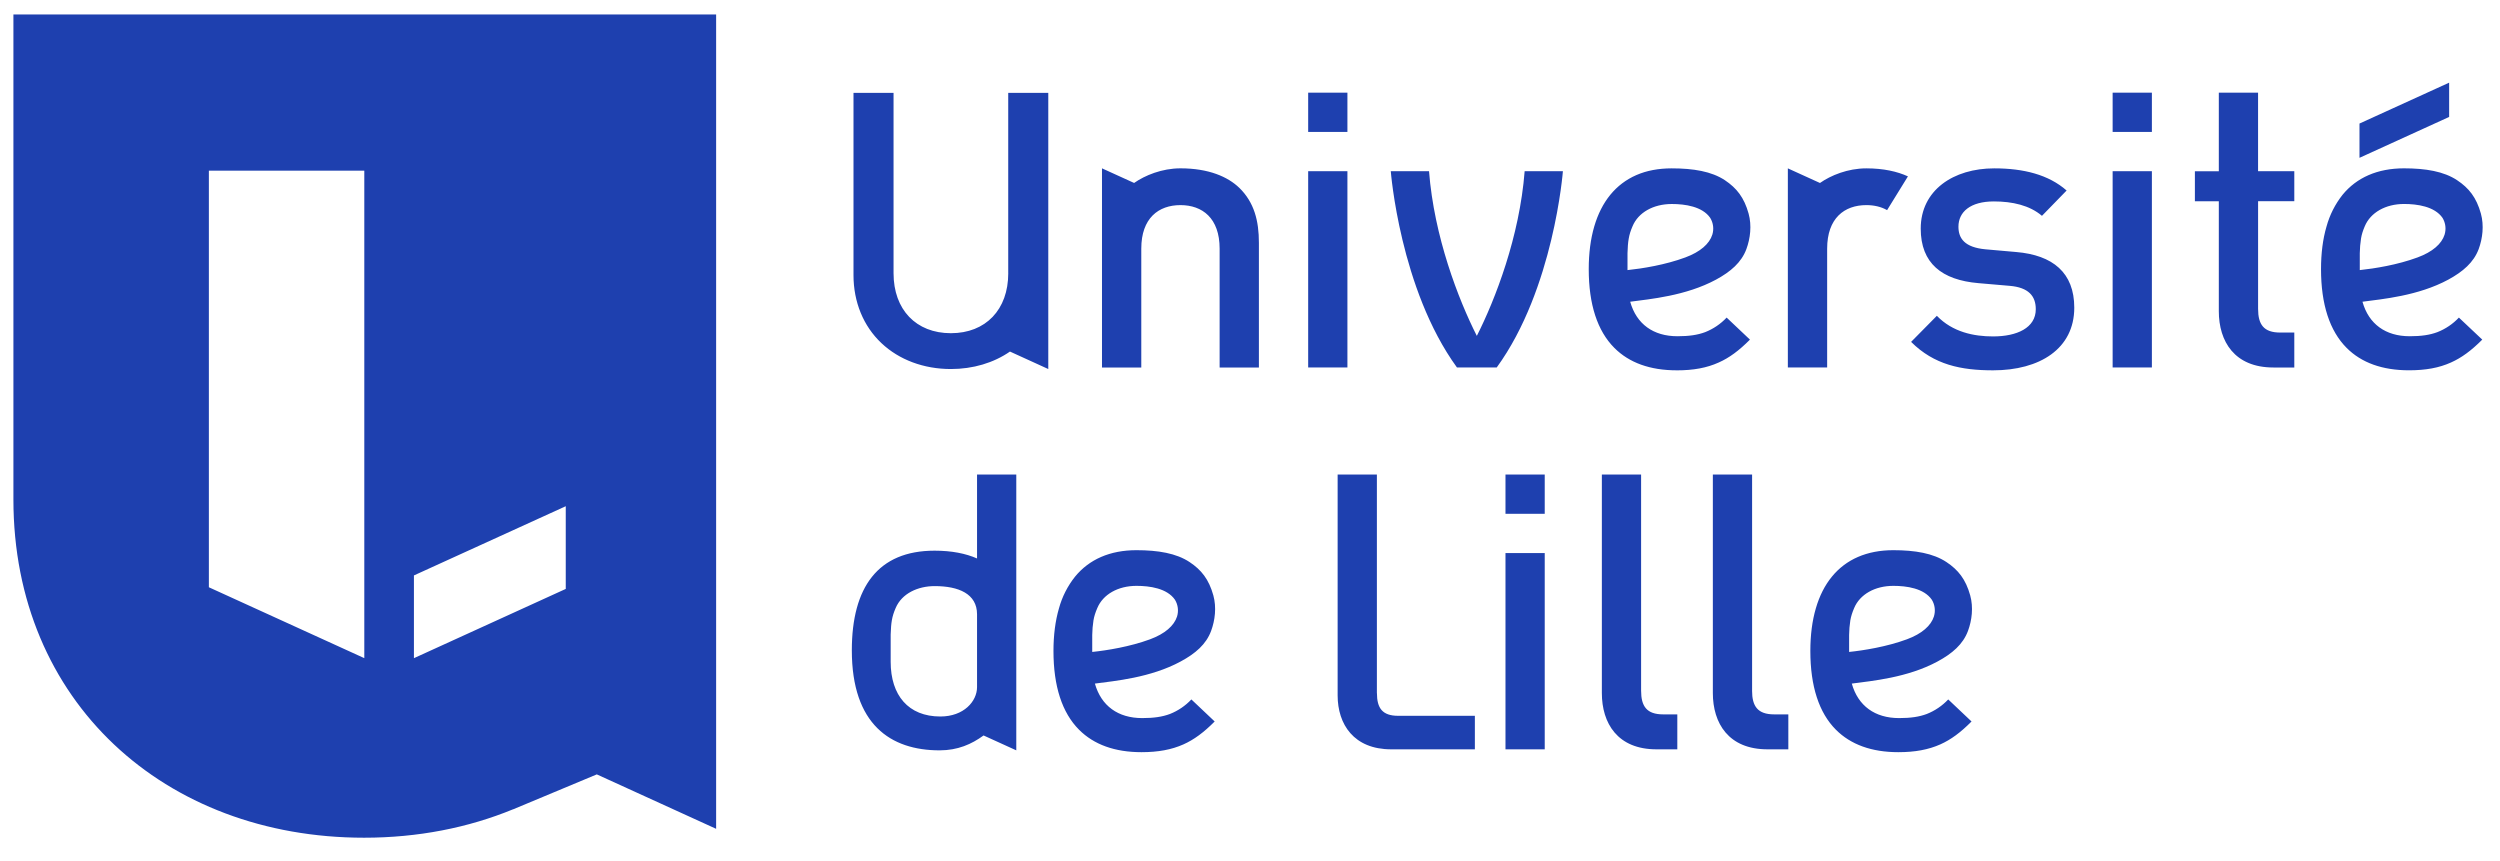
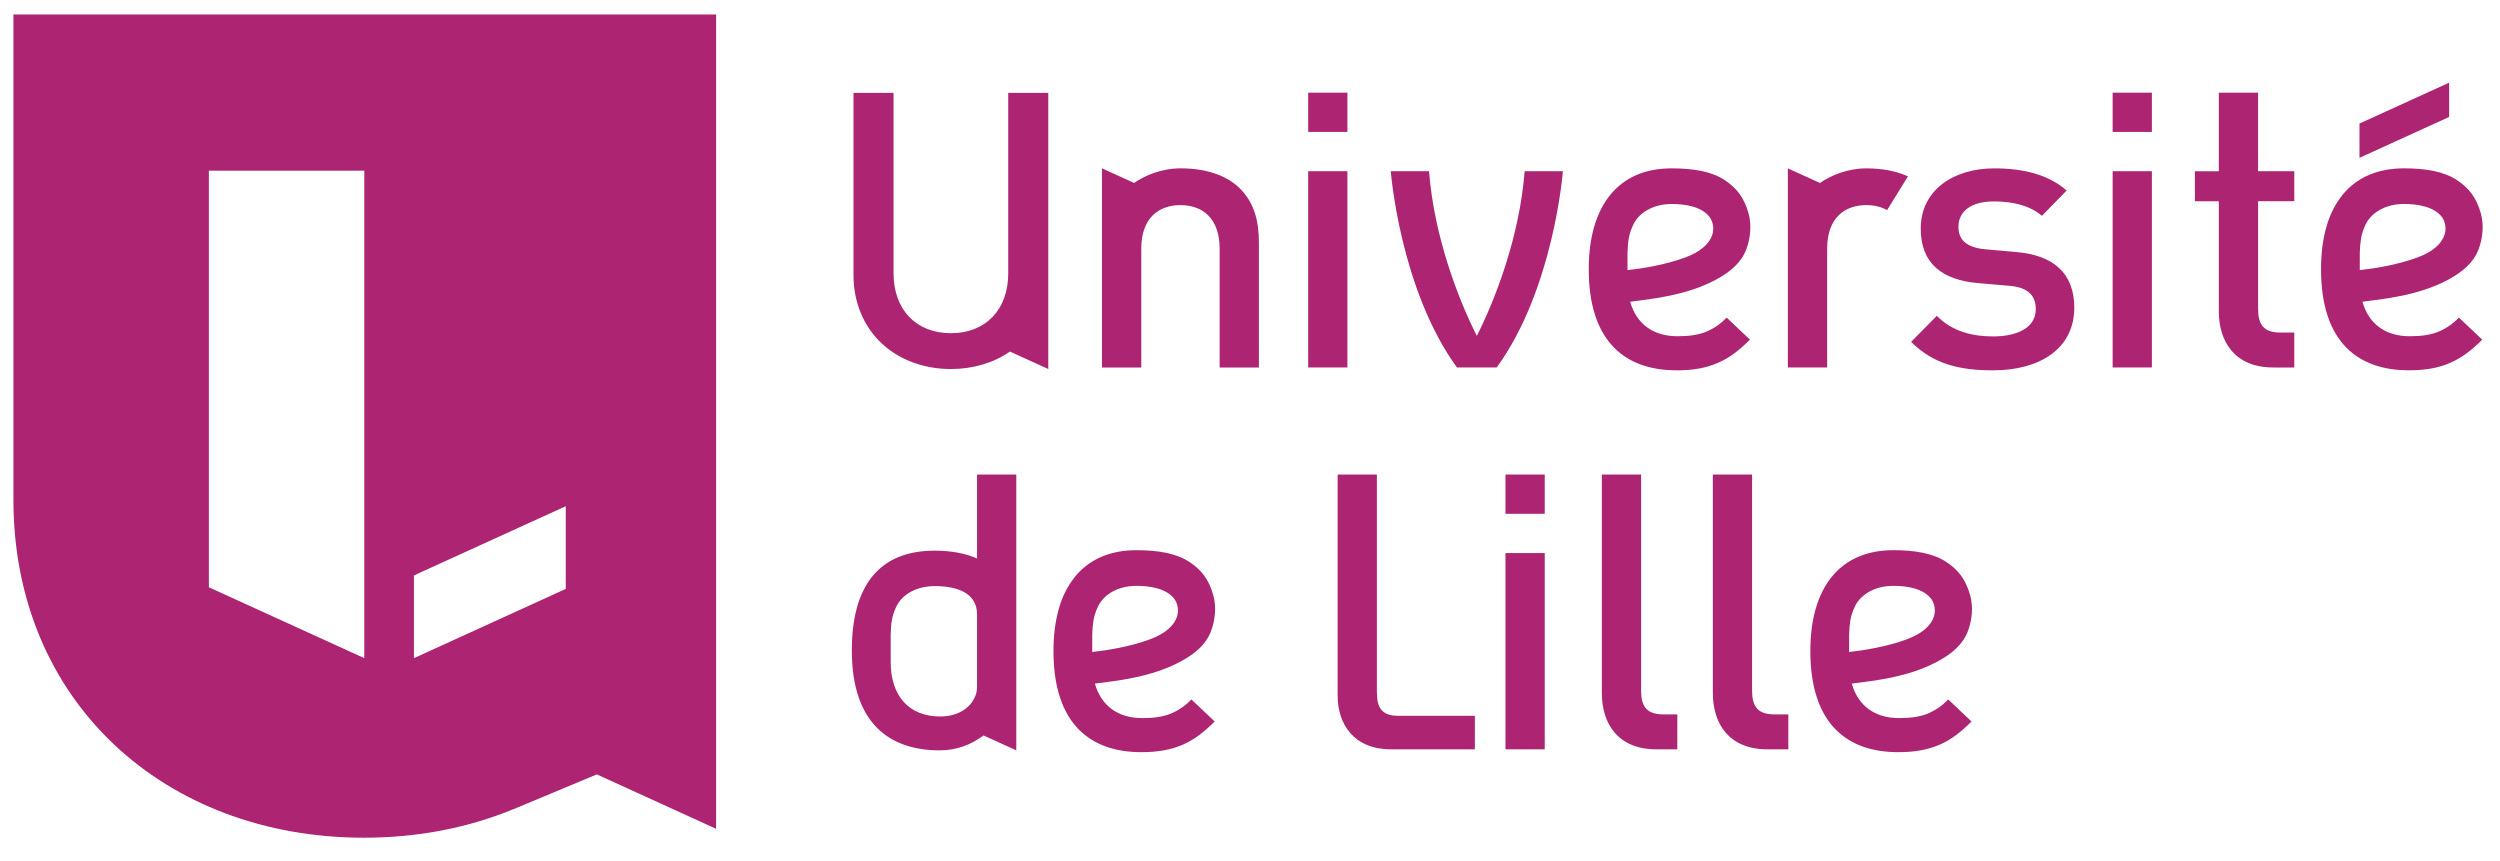
<svg xmlns="http://www.w3.org/2000/svg" width="93" height="32" viewBox="0 0 93 32">
-   <g fill="#1e40af" fill-rule="evenodd">
+   <g fill="#AD2472" fill-rule="evenodd">
    <path d="M26.64.537v30.295l-4.439-2.025-3.115 1.301v-.002c-1.67.687-3.541 1.057-5.542 1.057C6.127 31.163.499 26.1.499 18.585V.537H26.64zM13.552 24.483V6.348H7.77v15.498l5.782 2.637zm7.494-5.652l-5.648 2.575v3.078l5.648-2.576v-3.077zM54.938 12.495c-.687-1.357-1.59-3.695-1.778-6.127h-1.423s.338 4.38 2.462 7.302h1.479c2.125-2.922 2.462-7.302 2.462-7.302h-1.423c-.188 2.432-1.091 4.77-1.779 6.127M84 3.447h-1.46V6.37h-.89v1.116h.89v4.092c0 1.121.582 2.093 2.03 2.093h.778v-1.3h-.525c-.613 0-.822-.3-.822-.882V7.485h1.347V6.369H84V3.447M37.507 10.164c0 1.355-.838 2.231-2.134 2.231-1.295 0-2.133-.876-2.133-2.231V3.455h-1.49v6.78c0 .999.368 1.897 1.039 2.529.657.621 1.575.964 2.584.964.824 0 1.587-.228 2.198-.65l1.425.65V3.455h-1.49v6.709M46.1 6.986c-.424-.41-1.139-.724-2.187-.724-.688 0-1.324.263-1.724.544l-1.195-.544v7.409h1.462V9.248c0-1.132.641-1.618 1.457-1.618.816 0 1.457.486 1.457 1.618v4.423h1.461V9.033c0-.816-.172-1.501-.73-2.047M67.97 9.25c0-1.133.641-1.62 1.457-1.62.286 0 .55.06.773.187l.775-1.256c-.4-.183-.912-.298-1.548-.298-.688 0-1.324.262-1.724.544l-1.195-.544v7.407h1.462V9.25M48.664 13.67h1.46V6.368h-1.46zM48.664 4.908h1.46v-1.46h-1.46zM78.59 13.67h1.46V6.368h-1.46zM78.59 4.908h1.46v-1.46h-1.46zM56.004 27.875h1.46v-7.302h-1.46zM56.004 19.113h1.46v-1.461h-1.46zM60.543 9.417c.007-.213.017-.387.046-.543.026-.152.069-.289.142-.458.212-.51.772-.827 1.459-.827.49 0 1.136.09 1.43.516a.762.762 0 0 1 .078.625c-.108.34-.445.64-1.005.847-.747.277-1.598.413-2.145.47l-.005.001v-.63zm1.831 4.36c.623 0 1.12-.092 1.562-.292.394-.175.752-.439 1.162-.851l-.867-.82a2.207 2.207 0 0 1-.8.542c-.281.105-.598.152-1.029.152-.9 0-1.524-.453-1.758-1.28l-.002-.003.005-.001c.728-.098 2.066-.216 3.189-.822.546-.296.946-.64 1.13-1.137.144-.39.205-.876.082-1.319-.166-.6-.445-.95-.882-1.242-.495-.329-1.176-.441-1.98-.441-.488 0-.93.083-1.314.25-.38.166-.705.412-.968.733-.262.32-.463.717-.598 1.178-.136.465-.205 1-.205 1.588 0 1.31.32 2.295.953 2.93.551.553 1.332.834 2.32.834zM40.636 24.252h-.005v-.63a3.88 3.88 0 0 1 .046-.544c.026-.152.069-.288.142-.457.213-.511.772-.827 1.459-.827.489 0 1.135.089 1.43.516a.766.766 0 0 1 .078.625c-.108.339-.445.64-1.004.847-.749.276-1.6.413-2.146.47m3.287.354c.547-.295.947-.639 1.13-1.136.145-.39.206-.875.084-1.32-.167-.6-.446-.95-.883-1.24-.496-.33-1.176-.443-1.98-.443-.487 0-.93.085-1.314.252-.38.165-.705.411-.968.732a3.29 3.29 0 0 0-.598 1.177c-.136.466-.205 1-.205 1.588 0 1.311.32 2.297.952 2.93.552.554 1.334.835 2.32.835.624 0 1.121-.093 1.563-.29.393-.176.752-.44 1.162-.852l-.867-.82a2.207 2.207 0 0 1-.8.542c-.282.105-.598.152-1.03.152-.899 0-1.523-.455-1.758-1.28v-.004h.004c.729-.098 2.067-.215 3.188-.823M68.791 24.252h-.004v-.63a3.88 3.88 0 0 1 .045-.544c.027-.152.07-.288.142-.457.213-.511.772-.827 1.46-.827.49 0 1.135.089 1.43.516a.762.762 0 0 1 .077.625c-.107.339-.445.64-1.004.847-.748.276-1.599.413-2.146.47m3.288.354c.546-.295.946-.639 1.13-1.136.145-.39.206-.875.083-1.32-.166-.6-.446-.95-.882-1.24-.496-.33-1.176-.443-1.98-.443-.488 0-.93.085-1.315.252-.38.165-.705.411-.968.732-.262.32-.463.716-.597 1.177-.137.466-.205 1-.205 1.588 0 1.311.32 2.297.951 2.93.553.554 1.334.835 2.32.835.625 0 1.121-.093 1.564-.29.393-.176.752-.44 1.161-.852l-.867-.82a2.207 2.207 0 0 1-.8.542c-.281.105-.598.152-1.028.152-.9 0-1.525-.455-1.758-1.28l-.002-.004h.004c.729-.098 2.067-.215 3.189-.823M87.784 10.047v-.63a3.88 3.88 0 0 1 .046-.544c.025-.152.068-.288.14-.457.214-.51.773-.828 1.46-.828.49 0 1.136.09 1.432.517a.766.766 0 0 1 .076.625c-.107.34-.445.64-1.004.846-.748.278-1.6.413-2.146.471h-.004zm2.888 2.308c-.282.106-.599.153-1.03.153-.9 0-1.524-.454-1.757-1.28l-.002-.004h.004c.73-.098 2.067-.215 3.19-.822.545-.297.945-.64 1.13-1.137.144-.39.205-.876.082-1.32-.167-.6-.446-.95-.883-1.24-.494-.33-1.176-.443-1.98-.443-.487 0-.93.085-1.314.252-.38.165-.705.41-.968.731a3.31 3.31 0 0 0-.597 1.179c-.137.464-.205.999-.205 1.587 0 1.31.32 2.296.952 2.93.551.554 1.333.834 2.32.834.624 0 1.12-.091 1.562-.29.394-.176.753-.439 1.164-.851l-.869-.82a2.193 2.193 0 0 1-.799.541zM75.001 9.375l-1.145-.101c-.773-.073-1.002-.406-1.002-.84 0-.551.443-.941 1.318-.941.686 0 1.33.144 1.789.536l.917-.942c-.674-.592-1.605-.824-2.692-.824-1.517 0-2.735.81-2.735 2.242 0 1.29.787 1.912 2.147 2.028l1.16.1c.702.059.973.377.973.87 0 .694-.7 1.012-1.588 1.012-.716 0-1.504-.159-2.092-.767l-.958.97c.858.855 1.86 1.058 3.05 1.058 1.731 0 3.02-.798 3.02-2.331 0-1.303-.8-1.955-2.162-2.07M36.346 25.565c-.002.522-.49 1.089-1.365 1.089-1.189 0-1.848-.788-1.848-2.034v-1.014c.015-.444.043-.659.186-.989.23-.542.828-.814 1.45-.814.895 0 1.575.288 1.577 1.046.002.678.003 2.036 0 2.716m0-4.79c-.416-.184-.94-.29-1.58-.29-2.105 0-3.078 1.36-3.078 3.708 0 2.76 1.445 3.72 3.265 3.72.676 0 1.19-.228 1.636-.554l1.217.554V17.652h-1.46v3.123M51.22 25.784v-8.132h-1.46v8.216c0 1.076.602 2.007 1.993 2.007h3.112v-1.247H52.01c-.587 0-.788-.287-.788-.844M61.049 25.693v-8.04h-1.46v8.129c0 1.12.581 2.093 2.031 2.093h.776v-1.3h-.525c-.613 0-.822-.3-.822-.882M65.178 25.693v-8.04h-1.46v8.129c0 1.12.582 2.093 2.032 2.093h.776v-1.3H66c-.613 0-.823-.3-.823-.882M91.108 3.075l-3.335 1.521v1.275l3.335-1.521V3.075" />
  </g>
</svg>
